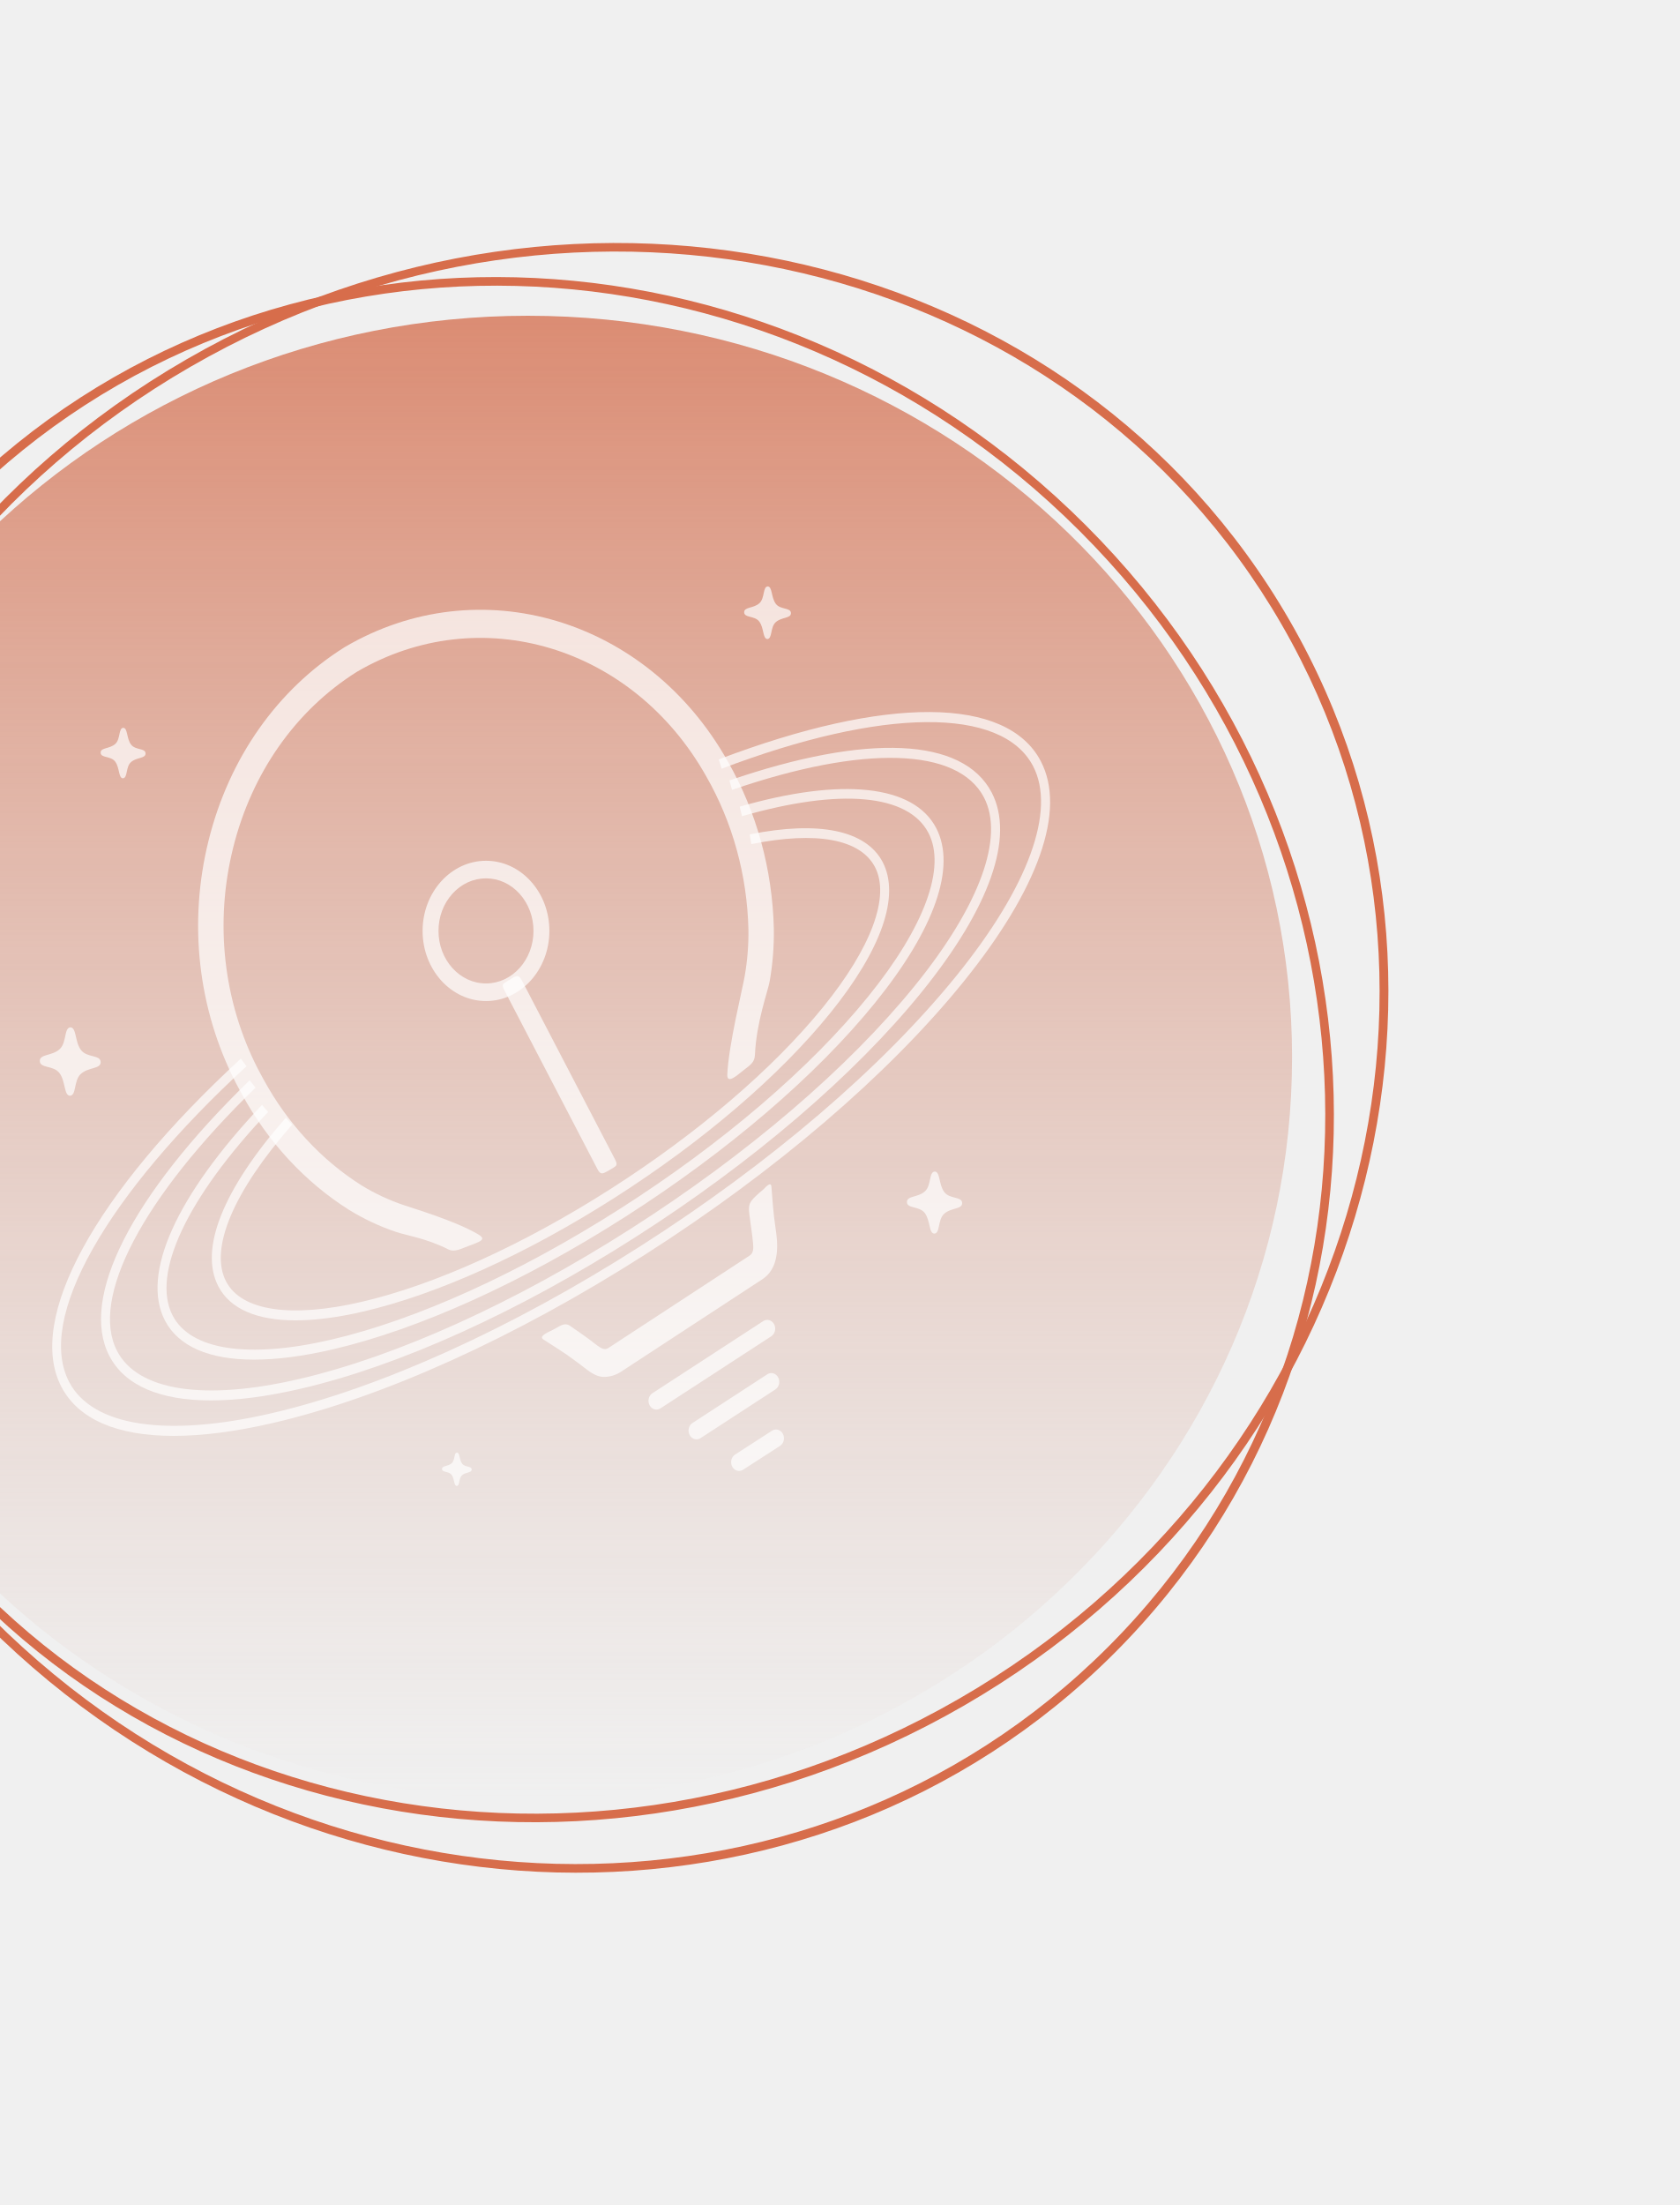
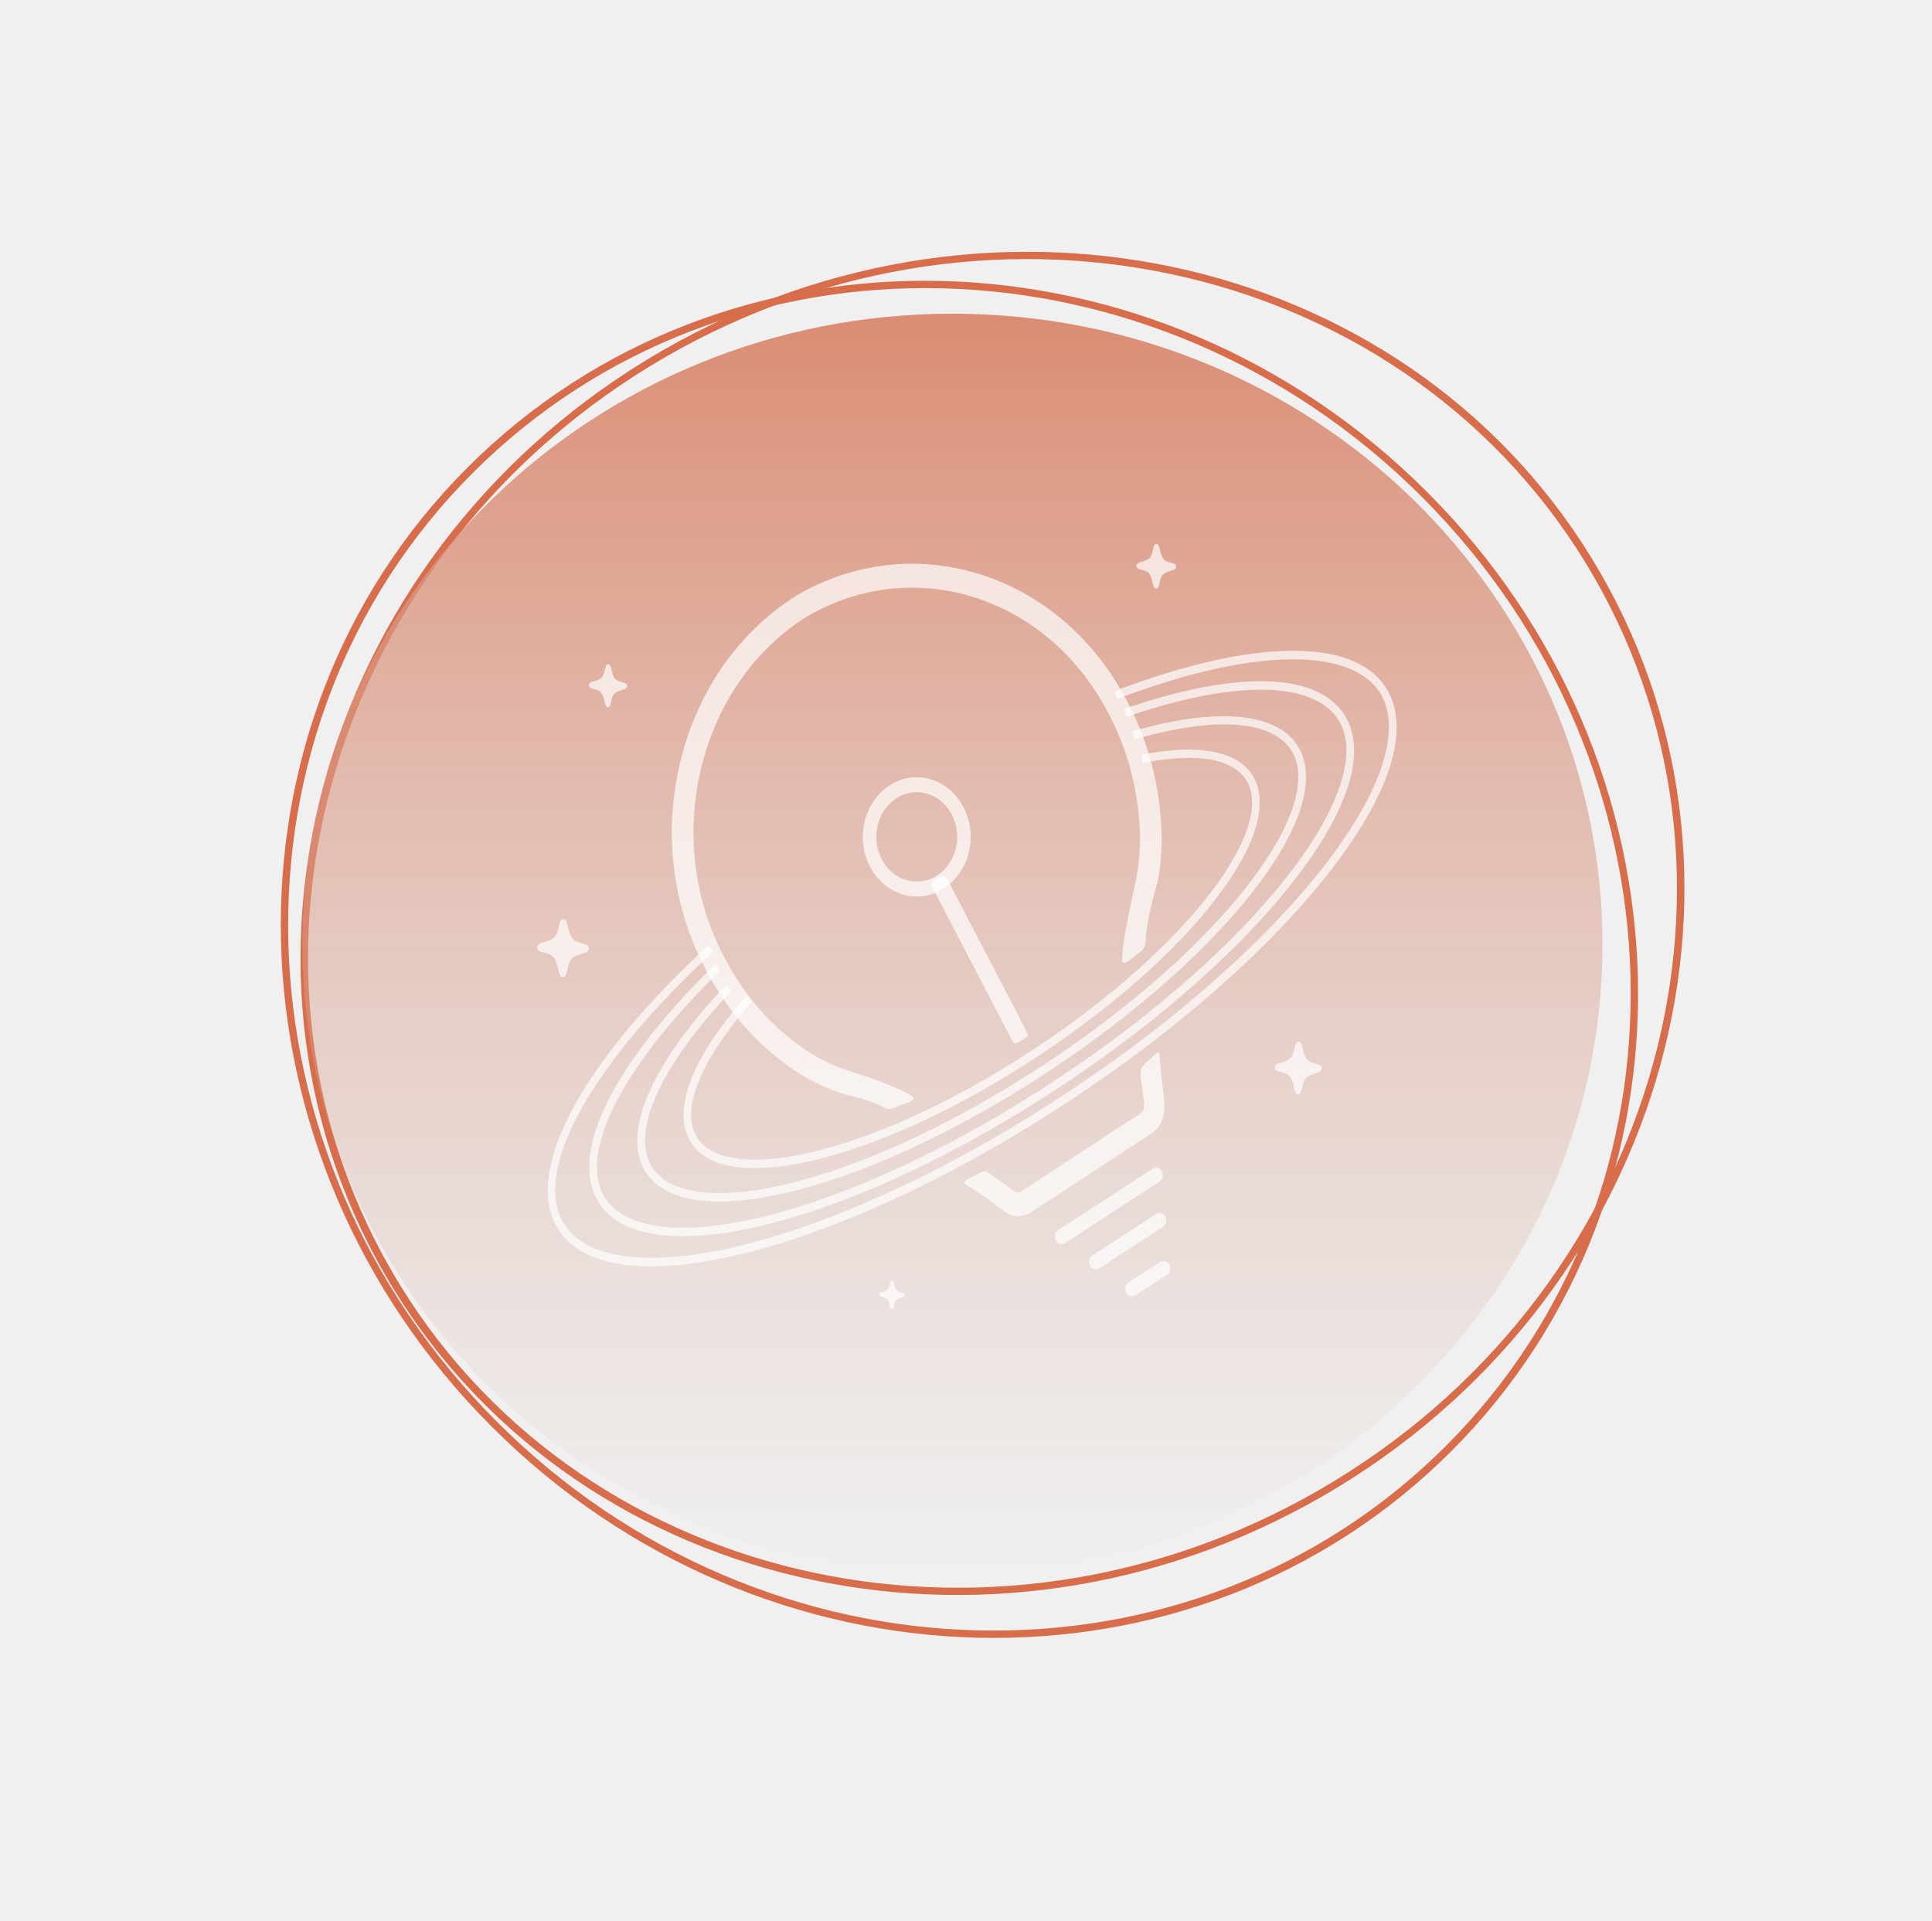
- <svg xmlns="http://www.w3.org/2000/svg" width="633" height="831" viewBox="0 0 633 831" fill="none">
-   <path d="M-52.524 544.621C-133.421 404.503 -78.449 221.315 70.26 135.458C218.969 49.601 405.101 93.588 485.998 233.705C566.895 373.822 511.922 557.011 363.214 642.868C214.505 728.725 28.373 684.738 -52.524 544.621ZM483.083 235.388C403.062 96.787 218.945 53.277 71.846 138.204C-75.253 223.132 -129.63 404.337 -49.609 542.938C30.412 681.538 214.529 725.049 361.628 640.122C508.727 555.194 563.104 373.989 483.083 235.388Z" fill="#D76D4B" />
-   <path d="M-15.851 187.149C98.555 72.744 288.874 77.575 409.239 197.941C529.604 318.306 534.436 508.625 420.03 623.031C305.625 737.436 115.306 732.605 -5.06 612.239C-125.425 491.874 -130.256 301.555 -15.851 187.149ZM417.671 620.671C530.838 507.504 526.059 319.245 406.997 200.183C287.934 81.121 99.675 76.342 -13.491 189.509C-126.658 302.676 -121.879 490.935 -2.817 609.997C116.245 729.059 304.504 733.838 417.671 620.671Z" fill="#D76D4B" />
-   <ellipse cx="199" cy="398.5" rx="288" ry="279.5" fill="url(#paint0_linear_5269_537)" />
-   <path d="M247.426 531.227C246.399 531.227 245.4 530.643 244.842 529.593C244.003 528.016 244.479 525.985 245.905 525.058L287.675 497.882C289.099 496.954 290.936 497.48 291.774 499.059C292.613 500.636 292.137 502.667 290.711 503.594L248.941 530.77C248.465 531.081 247.942 531.227 247.426 531.227V531.227Z" fill="white" fill-opacity="0.7" />
-   <path d="M173.839 470.639C172.671 471.084 170.681 471.72 169.084 470.904C160.843 466.693 152.81 465.503 149.318 464.287C143.177 462.232 137.172 459.419 131.519 455.943C114.911 445.442 100.961 430.352 91.126 412.273C90.411 411.002 89.663 409.612 88.941 408.208C74.568 380.23 70.906 347.735 78.628 316.71C86.348 285.685 104.529 259.843 129.819 243.945L129.941 243.871C180.657 214.099 244.091 233.056 274.357 287.024C285.152 305.867 291.149 327.663 291.675 350.013C291.773 356.626 291.253 363.224 290.132 369.673C289.517 373.39 285.08 385.167 284.56 397.416C284.437 400.341 283.05 401.185 280.178 403.406C278.008 405.083 273.965 408.871 274.133 404.949C274.614 393.745 279.882 372.735 280.713 367.716C281.718 361.936 282.18 356.071 282.093 350.237C281.614 329.854 276.13 309.925 266.236 292.657C238.608 243.387 180.762 226.084 134.495 253.2C111.461 267.702 94.903 291.254 87.868 319.524C80.826 347.819 84.166 377.453 97.272 402.968C97.931 404.249 98.614 405.519 99.301 406.739C108.33 423.336 121.086 437.134 136.225 446.707C141.232 449.786 146.606 452.303 152.144 454.158C156.294 455.602 171.095 459.952 179.87 464.972C182.222 466.315 182.806 467.193 179.151 468.588C177.398 469.257 175.355 470.062 173.838 470.639H173.839Z" fill="white" fill-opacity="0.7" />
-   <path d="M65.443 541.146C44.135 541.146 29.53 534.896 23.14 522.655C9.799 497.092 35.712 449.702 90.764 398.977L92.914 401.831C66.885 425.814 46.855 449.592 34.989 470.596C23.039 491.747 19.948 509.107 26.049 520.798C34.784 537.531 62.608 541.832 102.387 532.598C143.35 523.086 192.766 500.696 241.53 469.55C290.295 438.406 332.532 402.259 360.46 367.772C387.58 334.281 398.126 305.474 389.391 288.739C377.663 266.267 332.681 266.635 271.997 289.701L270.906 286.187C334.148 262.15 379.528 262.411 392.3 286.881C401.947 305.366 391.528 334.974 362.961 370.251C334.802 405.023 292.274 441.431 243.21 472.768C194.145 504.103 144.379 526.643 103.077 536.233C88.924 539.519 76.311 541.145 65.443 541.146Z" fill="white" fill-opacity="0.7" />
-   <path d="M79.476 527.786C60.227 527.788 47.029 522.132 41.247 511.054C29.847 489.21 49.606 450.355 94.104 407.115L96.321 409.906C53.763 451.261 33.775 489.307 44.155 509.197C51.978 524.184 76.956 528.027 112.68 519.728C149.529 511.171 193.986 491.027 237.859 463.006C281.732 434.985 319.73 402.467 344.854 371.443C369.212 341.365 378.695 315.518 370.872 300.53C361.049 281.709 325.557 280.641 275.932 297.673L274.936 294.125C326.931 276.28 362.958 277.936 373.781 298.672C382.503 315.385 373.118 342.108 347.356 373.922C322.001 405.231 283.711 438.011 239.539 466.223C195.365 494.436 150.558 514.728 113.37 523.364C100.63 526.322 89.268 527.786 79.477 527.786H79.476Z" fill="white" fill-opacity="0.7" />
-   <path d="M95.757 512.408C78.862 512.408 67.27 507.432 62.183 497.687C53.065 480.216 66.393 450.586 98.749 416.393L101.069 419.079C70.383 451.507 56.934 480.199 65.092 495.83C71.871 508.819 93.591 512.13 124.684 504.909C156.833 497.444 195.621 479.868 233.903 455.418C272.186 430.968 305.34 402.596 327.258 375.53C348.456 349.353 356.726 326.889 349.946 313.899C342.298 299.243 316.684 296.95 279.673 307.603L278.827 304.008C317.411 292.903 344.394 295.83 352.854 312.041C360.518 326.726 352.316 350.154 329.759 378.009C307.61 405.36 274.164 433.994 235.583 458.636C197.001 483.277 157.861 501.001 125.375 508.546C114.246 511.13 104.32 512.408 95.757 512.408L95.757 512.408Z" fill="white" fill-opacity="0.7" />
-   <path d="M111.41 497.608C96.78 497.609 86.734 493.286 82.317 484.821C74.998 470.798 84.024 448.218 107.732 421.244L110.14 423.833C87.9 449.138 78.819 470.69 85.225 482.964C91 494.031 109.588 496.831 136.224 490.649C163.847 484.235 197.18 469.129 230.082 448.115C262.984 427.101 291.476 402.72 310.31 379.464C328.468 357.04 335.569 337.832 329.793 326.764C324.298 316.234 307.745 313.166 283.188 318.125L282.585 314.47C308.642 309.209 326.442 312.915 332.701 324.906C339.347 337.641 332.283 357.896 312.811 381.942C293.746 405.484 264.963 430.128 231.761 451.333C198.56 472.538 164.875 487.792 136.913 494.285C127.338 496.508 118.789 497.608 111.41 497.608L111.41 497.608Z" fill="white" fill-opacity="0.7" />
-   <path d="M227.676 518.912C229.731 518.912 231.815 518.349 233.738 517.178C233.78 517.153 233.821 517.126 233.862 517.1L287.402 482.077C292.71 478.574 293.493 471.853 292.627 465.103C291.743 458.218 291.743 460.186 290.753 447.144C290.585 444.929 287.985 448.019 287.985 448.019C287.985 448.019 284.887 450.621 283.99 451.651C282.971 452.82 281.997 453.825 282.372 456.966C283.133 463.355 283.445 464.167 283.867 468.829C284.03 470.627 283.924 472.283 282.609 473.149L229.161 508.113C227.833 508.89 226.545 508.091 225.269 507.192C223.215 505.744 224.004 505.933 214.836 499.661C212.632 498.153 210.768 500.015 208.396 501.168C205.69 502.482 203.037 503.679 204.904 504.87C215.097 511.375 213.09 510.192 217.94 513.677C221.211 516.026 223.962 518.912 227.676 518.912L227.676 518.912Z" fill="white" fill-opacity="0.7" />
-   <path d="M46.26 293.318C48.189 293.318 47.305 289.139 49.315 287.272C51.415 285.321 54.862 285.939 54.86 283.983C54.86 281.849 51.083 282.827 49.395 280.604C47.63 278.281 48.189 274.289 46.421 274.292H46.534C44.605 274.292 45.49 278.47 43.48 280.337C41.38 282.289 37.932 281.671 37.935 283.627C37.935 285.761 41.712 284.783 43.4 287.006C45.164 289.329 44.605 293.321 46.374 293.318" fill="white" fill-opacity="0.7" />
-   <path d="M26.285 412.961C28.899 412.961 27.701 407.298 30.424 404.767C33.271 402.121 37.944 402.959 37.941 400.308C37.941 397.416 32.821 398.741 30.533 395.729C28.142 392.579 28.899 387.17 26.503 387.173H26.656C24.042 387.173 25.24 392.837 22.517 395.367C19.67 398.013 14.997 397.175 15 399.826C15 402.718 20.12 401.393 22.408 404.405C24.799 407.555 24.042 412.964 26.438 412.961" fill="white" fill-opacity="0.7" />
-   <path d="M172.11 560C173.384 560 172.8 557.239 174.127 556.006C175.515 554.716 177.792 555.125 177.791 553.833C177.791 552.423 175.296 553.069 174.18 551.601C173.015 550.065 173.384 547.429 172.216 547.43H172.291C171.016 547.43 171.6 550.191 170.273 551.424C168.885 552.714 166.608 552.305 166.609 553.598C166.609 555.007 169.105 554.361 170.22 555.83C171.386 557.365 171.016 560.001 172.185 560" fill="white" fill-opacity="0.7" />
-   <path d="M289.449 221C287.439 221 288.36 225.354 286.266 227.299C284.078 229.333 280.486 228.689 280.488 230.727C280.488 232.95 284.424 231.931 286.183 234.247C288.021 236.668 287.439 240.827 289.281 240.824H289.163C291.173 240.824 290.252 236.47 292.345 234.525C294.534 232.491 298.126 233.135 298.123 231.097C298.123 228.874 294.188 229.893 292.429 227.577C290.591 225.156 291.173 220.998 289.331 221" fill="white" fill-opacity="0.7" />
-   <path d="M352.078 464.913C354.45 464.913 353.363 459.774 355.834 457.478C358.418 455.077 362.657 455.838 362.654 453.432C362.654 450.808 358.009 452.011 355.933 449.277C353.763 446.419 354.45 441.511 352.276 441.514H352.415C350.043 441.514 351.13 446.653 348.659 448.949C346.076 451.35 341.836 450.589 341.839 452.995C341.839 455.619 346.484 454.416 348.56 457.15C350.73 460.008 350.043 464.916 352.217 464.913" fill="white" fill-opacity="0.7" />
-   <path d="M183.188 377.266C170.004 377.266 159.29 365.419 159.284 350.853C159.275 336.278 169.986 324.413 183.161 324.402H183.179C189.555 324.402 195.549 327.146 200.061 332.13C204.578 337.119 207.067 343.754 207.072 350.815C207.081 365.389 196.37 377.255 183.195 377.266H183.188ZM183.179 331.029H183.165C178.383 331.032 173.888 333.096 170.509 336.84C167.13 340.583 165.271 345.558 165.274 350.849V350.85C165.278 361.763 173.306 370.639 183.171 370.64H183.176C193.063 370.632 201.089 361.74 201.082 350.819C201.079 345.529 199.213 340.557 195.829 336.819C192.448 333.085 187.956 331.029 183.179 331.029H183.179Z" fill="white" fill-opacity="0.7" />
-   <path d="M227.961 441.911C226.916 442.427 226.15 442.408 225.272 440.771L190.136 373.265C188.824 370.722 189.51 370.864 191.808 369.413C194.11 367.96 195.344 366.855 196.657 369.397L231.793 436.902C233.105 439.445 232.199 439.404 229.901 440.855C229.151 441.329 228.957 441.42 227.961 441.911Z" fill="white" fill-opacity="0.7" />
-   <path d="M262.528 542.447C261.502 542.447 260.502 541.863 259.944 540.813C259.105 539.236 259.582 537.205 261.008 536.278L289.207 517.933C290.632 517.004 292.468 517.531 293.307 519.109C294.146 520.686 293.67 522.717 292.244 523.644L264.044 541.99C263.567 542.301 263.045 542.447 262.528 542.447V542.447Z" fill="white" fill-opacity="0.7" />
-   <path d="M278.572 554.356C277.542 554.356 276.54 553.768 275.983 552.713C275.149 551.133 275.632 549.104 277.06 548.181L290.992 539.187C292.42 538.267 294.254 538.799 295.088 540.378C295.921 541.959 295.439 543.987 294.01 544.91L280.079 553.904C279.604 554.21 279.085 554.356 278.572 554.356Z" fill="white" fill-opacity="0.7" />
+ <svg xmlns="http://www.w3.org/2000/svg" width="856" height="851" viewBox="0 0 856 851" fill="none">
+   <path d="M170.476 564.621C89.579 424.503 144.551 241.315 293.26 155.458C441.969 69.601 628.101 113.587 708.998 253.705C789.895 393.822 734.922 577.011 586.214 662.868C437.505 748.725 251.373 704.738 170.476 564.621ZM706.083 255.388C626.062 116.787 441.945 73.277 294.846 158.204C147.747 243.132 93.37 424.337 173.391 562.938C253.412 701.538 437.529 745.049 584.628 660.122C731.727 575.194 786.104 393.989 706.083 255.388Z" fill="#D76D4B" />
+   <path d="M207.149 207.149C321.555 92.744 511.874 97.575 632.239 217.941C752.604 338.306 757.436 528.625 643.03 643.031C528.625 757.436 338.306 752.605 217.94 632.239C97.575 511.874 92.744 321.555 207.149 207.149ZM640.671 640.671C753.838 527.504 749.059 339.245 629.997 220.183C510.934 101.121 322.676 96.342 209.509 209.509C96.342 322.676 101.121 510.935 220.183 629.997C339.245 749.059 527.504 753.838 640.671 640.671Z" fill="#D76D4B" />
+   <ellipse cx="422" cy="418.5" rx="288" ry="279.5" fill="url(#paint0_linear_6157_356)" />
+   <path d="M470.425 551.227C469.399 551.227 468.399 550.643 467.841 549.593C467.002 548.016 467.479 545.985 468.905 545.058L510.674 517.882C512.098 516.954 513.936 517.48 514.774 519.059C515.613 520.636 515.136 522.667 513.71 523.594L471.941 550.77C471.464 551.081 470.942 551.227 470.425 551.227V551.227Z" fill="white" fill-opacity="0.7" />
+   <path d="M396.839 490.639C395.671 491.084 393.681 491.72 392.084 490.904C383.843 486.693 375.81 485.503 372.318 484.287C366.177 482.232 360.172 479.419 354.519 475.943C337.911 465.442 323.961 450.352 314.126 432.273C313.411 431.002 312.663 429.612 311.941 428.208C297.568 400.23 293.906 367.735 301.628 336.71C309.348 305.685 327.529 279.843 352.819 263.945L352.941 263.871C403.657 234.099 467.091 253.056 497.357 307.024C508.152 325.867 514.149 347.663 514.675 370.013C514.773 376.626 514.253 383.224 513.132 389.673C512.517 393.39 508.08 405.167 507.56 417.416C507.437 420.341 506.05 421.185 503.178 423.406C501.009 425.083 496.965 428.871 497.133 424.949C497.614 413.745 502.882 392.735 503.713 387.716C504.718 381.936 505.18 376.071 505.093 370.237C504.614 349.854 499.13 329.925 489.236 312.657C461.608 263.387 403.762 246.084 357.495 273.2C334.461 287.702 317.903 311.254 310.867 339.524C303.826 367.819 307.166 397.453 320.272 422.968C320.931 424.249 321.614 425.519 322.301 426.739C331.33 443.336 344.086 457.134 359.225 466.707C364.232 469.786 369.606 472.303 375.144 474.158C379.294 475.602 394.095 479.952 402.87 484.972C405.222 486.315 405.806 487.193 402.151 488.588C400.398 489.257 398.355 490.062 396.838 490.639H396.839Z" fill="white" fill-opacity="0.7" />
+   <path d="M288.443 561.146C267.135 561.146 252.53 554.896 246.14 542.655C232.799 517.092 258.712 469.702 313.764 418.976L315.914 421.831C289.885 445.814 269.855 469.592 257.989 490.596C246.039 511.747 242.947 529.107 249.049 540.798C257.784 557.531 285.609 561.832 325.387 552.598C366.35 543.086 415.766 520.696 464.53 489.55C513.295 458.406 555.532 422.259 583.46 387.772C610.58 354.281 621.126 325.474 612.391 308.739C600.663 286.267 555.681 286.635 494.997 309.701L493.906 306.187C557.148 282.15 602.528 282.41 615.3 306.881C624.947 325.366 614.528 354.974 585.961 390.251C557.802 425.023 515.274 461.431 466.21 492.768C417.145 524.103 367.379 546.643 326.077 556.233C311.924 559.519 299.311 561.145 288.443 561.146V561.146Z" fill="white" fill-opacity="0.7" />
+   <path d="M302.476 547.786C283.227 547.788 270.029 542.132 264.247 531.054C252.847 509.21 272.606 470.355 317.104 427.115L319.321 429.906C276.763 471.26 256.775 509.307 267.155 529.197C274.978 544.184 299.956 548.027 335.68 539.728C372.529 531.171 416.986 511.027 460.859 483.006C504.732 454.985 542.73 422.467 567.854 391.443C592.212 361.365 601.695 335.518 593.872 320.53C584.049 301.708 548.557 300.641 498.932 317.673L497.936 314.125C549.931 296.28 585.958 297.936 596.781 318.672C605.503 335.385 596.118 362.108 570.356 393.922C545.001 425.231 506.711 458.011 462.539 486.223C418.365 514.436 373.558 534.728 336.37 543.364C323.63 546.322 312.268 547.786 302.477 547.786H302.476Z" fill="white" fill-opacity="0.7" />
+   <path d="M318.757 532.408C301.863 532.408 290.27 527.432 285.184 517.687C276.066 500.216 289.394 470.586 321.75 436.393L324.069 439.079C293.383 471.506 279.935 500.199 288.092 515.83C294.872 528.819 316.592 532.13 347.685 524.909C379.833 517.444 418.621 499.868 456.904 475.418C495.186 450.968 528.34 422.596 550.258 395.53C571.457 369.353 579.726 346.889 572.946 333.899C565.298 319.243 539.684 316.95 502.673 327.603L501.828 324.008C540.411 312.903 567.394 315.83 575.855 332.041C583.519 346.726 575.317 370.154 552.76 398.009C530.611 425.36 497.165 453.994 458.583 478.636C420.001 503.277 380.862 521.001 348.375 528.546C337.247 531.13 327.32 532.408 318.757 532.408L318.757 532.408Z" fill="white" fill-opacity="0.7" />
+   <path d="M334.41 517.608C319.78 517.609 309.735 513.286 305.317 504.821C297.998 490.798 307.024 468.218 330.732 441.244L333.14 443.833C310.9 469.138 301.819 490.69 308.225 502.964C314 514.031 332.588 516.831 359.224 510.649C386.847 504.235 420.18 489.129 453.082 468.115C485.984 447.101 514.476 422.72 533.31 399.464C551.468 377.04 558.569 357.832 552.793 346.764C547.298 336.234 530.745 333.166 506.188 338.125L505.585 334.47C531.642 329.209 549.442 332.915 555.701 344.906C562.347 357.641 555.283 377.896 535.811 401.942C516.746 425.484 487.963 450.128 454.761 471.333C421.56 492.537 387.875 507.792 359.913 514.285C350.338 516.508 341.789 517.608 334.41 517.608L334.41 517.608Z" fill="white" fill-opacity="0.7" />
+   <path d="M450.676 538.912C452.732 538.912 454.816 538.35 456.738 537.179C456.78 537.153 456.822 537.127 456.863 537.1L510.403 502.077C515.711 498.574 516.493 491.853 515.627 485.103C514.743 478.218 514.743 480.186 513.753 467.144C513.585 464.929 510.985 468.019 510.985 468.019C510.985 468.019 507.887 470.621 506.99 471.651C505.972 472.82 504.998 473.825 505.372 476.966C506.134 483.355 506.445 484.167 506.867 488.829C507.03 490.627 506.925 492.283 505.609 493.149L452.161 528.113C450.833 528.89 449.545 528.091 448.269 527.192C446.215 525.744 447.005 525.933 437.837 519.661C435.632 518.153 433.769 520.015 431.396 521.168C428.691 522.483 426.037 523.679 427.904 524.87C438.097 531.376 436.09 530.193 440.941 533.677C444.211 536.026 446.962 538.912 450.676 538.912L450.676 538.912Z" fill="white" fill-opacity="0.7" />
+   <path d="M269.26 313.318C271.189 313.318 270.305 309.139 272.315 307.272C274.415 305.321 277.862 305.939 277.86 303.983C277.86 301.849 274.083 302.827 272.395 300.604C270.631 298.281 271.189 294.289 269.421 294.292H269.534C267.605 294.292 268.49 298.47 266.48 300.337C264.38 302.289 260.932 301.671 260.935 303.627C260.935 305.761 264.712 304.783 266.4 307.006C268.164 309.329 267.605 313.321 269.374 313.318" fill="white" fill-opacity="0.7" />
+   <path d="M249.285 432.961C251.899 432.961 250.701 427.298 253.424 424.767C256.271 422.121 260.944 422.959 260.941 420.308C260.941 417.416 255.821 418.741 253.533 415.729C251.142 412.579 251.899 407.17 249.503 407.173H249.656C247.042 407.173 248.24 412.837 245.517 415.367C242.67 418.013 237.997 417.175 238 419.826C238 422.718 243.12 421.393 245.408 424.405C247.799 427.555 247.042 432.964 249.438 432.961" fill="white" fill-opacity="0.7" />
+   <path d="M395.11 580C396.385 580 395.801 577.239 397.128 576.006C398.516 574.716 400.793 575.125 400.792 573.833C400.792 572.423 398.296 573.069 397.181 571.601C396.015 570.065 396.385 567.429 395.216 567.43H395.291C394.017 567.43 394.601 570.191 393.274 571.424C391.886 572.714 389.609 572.305 389.61 573.598C389.61 575.007 392.105 574.361 393.22 575.83C394.386 577.365 394.017 580.001 395.185 580" fill="white" fill-opacity="0.7" />
+   <path d="M512.449 241C510.439 241 511.36 245.354 509.266 247.299C507.078 249.333 503.486 248.689 503.488 250.727C503.488 252.95 507.424 251.931 509.183 254.247C511.021 256.668 510.439 260.827 512.281 260.824H512.163C514.173 260.824 513.252 256.47 515.345 254.525C517.534 252.491 521.126 253.135 521.123 251.097C521.123 248.874 517.188 249.893 515.429 247.577C513.591 245.156 514.173 240.998 512.331 241" fill="white" fill-opacity="0.7" />
+   <path d="M575.078 484.913C577.45 484.913 576.363 479.774 578.834 477.478C581.418 475.077 585.657 475.838 585.654 473.432C585.654 470.808 581.009 472.011 578.933 469.277C576.763 466.419 577.45 461.511 575.276 461.514H575.415C573.043 461.514 574.13 466.653 571.659 468.949C569.076 471.349 564.836 470.589 564.839 472.995C564.839 475.619 569.484 474.416 571.56 477.15C573.73 480.007 573.043 484.916 575.217 484.913" fill="white" fill-opacity="0.7" />
+   <path d="M406.188 397.266C393.004 397.266 382.29 385.419 382.284 370.853C382.274 356.278 392.985 344.413 406.16 344.402H406.179C412.555 344.402 418.548 347.146 423.061 352.13C427.577 357.119 430.067 363.754 430.071 370.815C430.081 385.389 419.37 397.255 406.195 397.266H406.188V397.266ZM406.179 351.029H406.164C401.382 351.032 396.888 353.096 393.508 356.84C390.129 360.583 388.27 365.558 388.274 370.849V370.85C388.277 381.763 396.306 390.64 406.17 390.64H406.176C416.063 390.632 424.089 381.74 424.081 370.819C424.078 365.529 422.213 360.557 418.829 356.819C415.448 353.085 410.956 351.029 406.179 351.029H406.179Z" fill="white" fill-opacity="0.7" />
+   <path d="M450.961 461.911C449.916 462.427 449.15 462.408 448.272 460.771L413.136 393.265C411.824 390.722 412.51 390.864 414.808 389.413C417.11 387.96 418.344 386.855 419.657 389.397L454.793 456.902C456.105 459.445 455.199 459.404 452.901 460.855C452.151 461.329 451.957 461.42 450.961 461.911V461.911Z" fill="white" fill-opacity="0.7" />
+   <path d="M485.528 562.447C484.502 562.447 483.502 561.863 482.944 560.813C482.105 559.236 482.582 557.205 484.008 556.278L512.207 537.933C513.632 537.004 515.468 537.531 516.307 539.109C517.146 540.686 516.67 542.717 515.244 543.644L487.044 561.99C486.567 562.301 486.045 562.447 485.528 562.447V562.447Z" fill="white" fill-opacity="0.7" />
+   <path d="M501.572 574.356C500.542 574.356 499.539 573.768 498.982 572.713C498.149 571.133 498.631 569.104 500.06 568.181L513.991 559.187C515.42 558.267 517.253 558.799 518.087 560.378C518.921 561.959 518.438 563.987 517.01 564.91L503.079 573.904C502.604 574.21 502.085 574.356 501.572 574.356Z" fill="white" fill-opacity="0.7" />
  <defs>
-     <linearGradient id="paint0_linear_5269_537" x1="199" y1="119" x2="199" y2="678" gradientUnits="userSpaceOnUse">
+     <linearGradient id="paint0_linear_6157_356" x1="422" y1="139" x2="422" y2="698" gradientUnits="userSpaceOnUse">
      <stop stop-color="#DB8C73" />
      <stop offset="1" stop-color="#D9B4A8" stop-opacity="0" />
    </linearGradient>
  </defs>
</svg>
